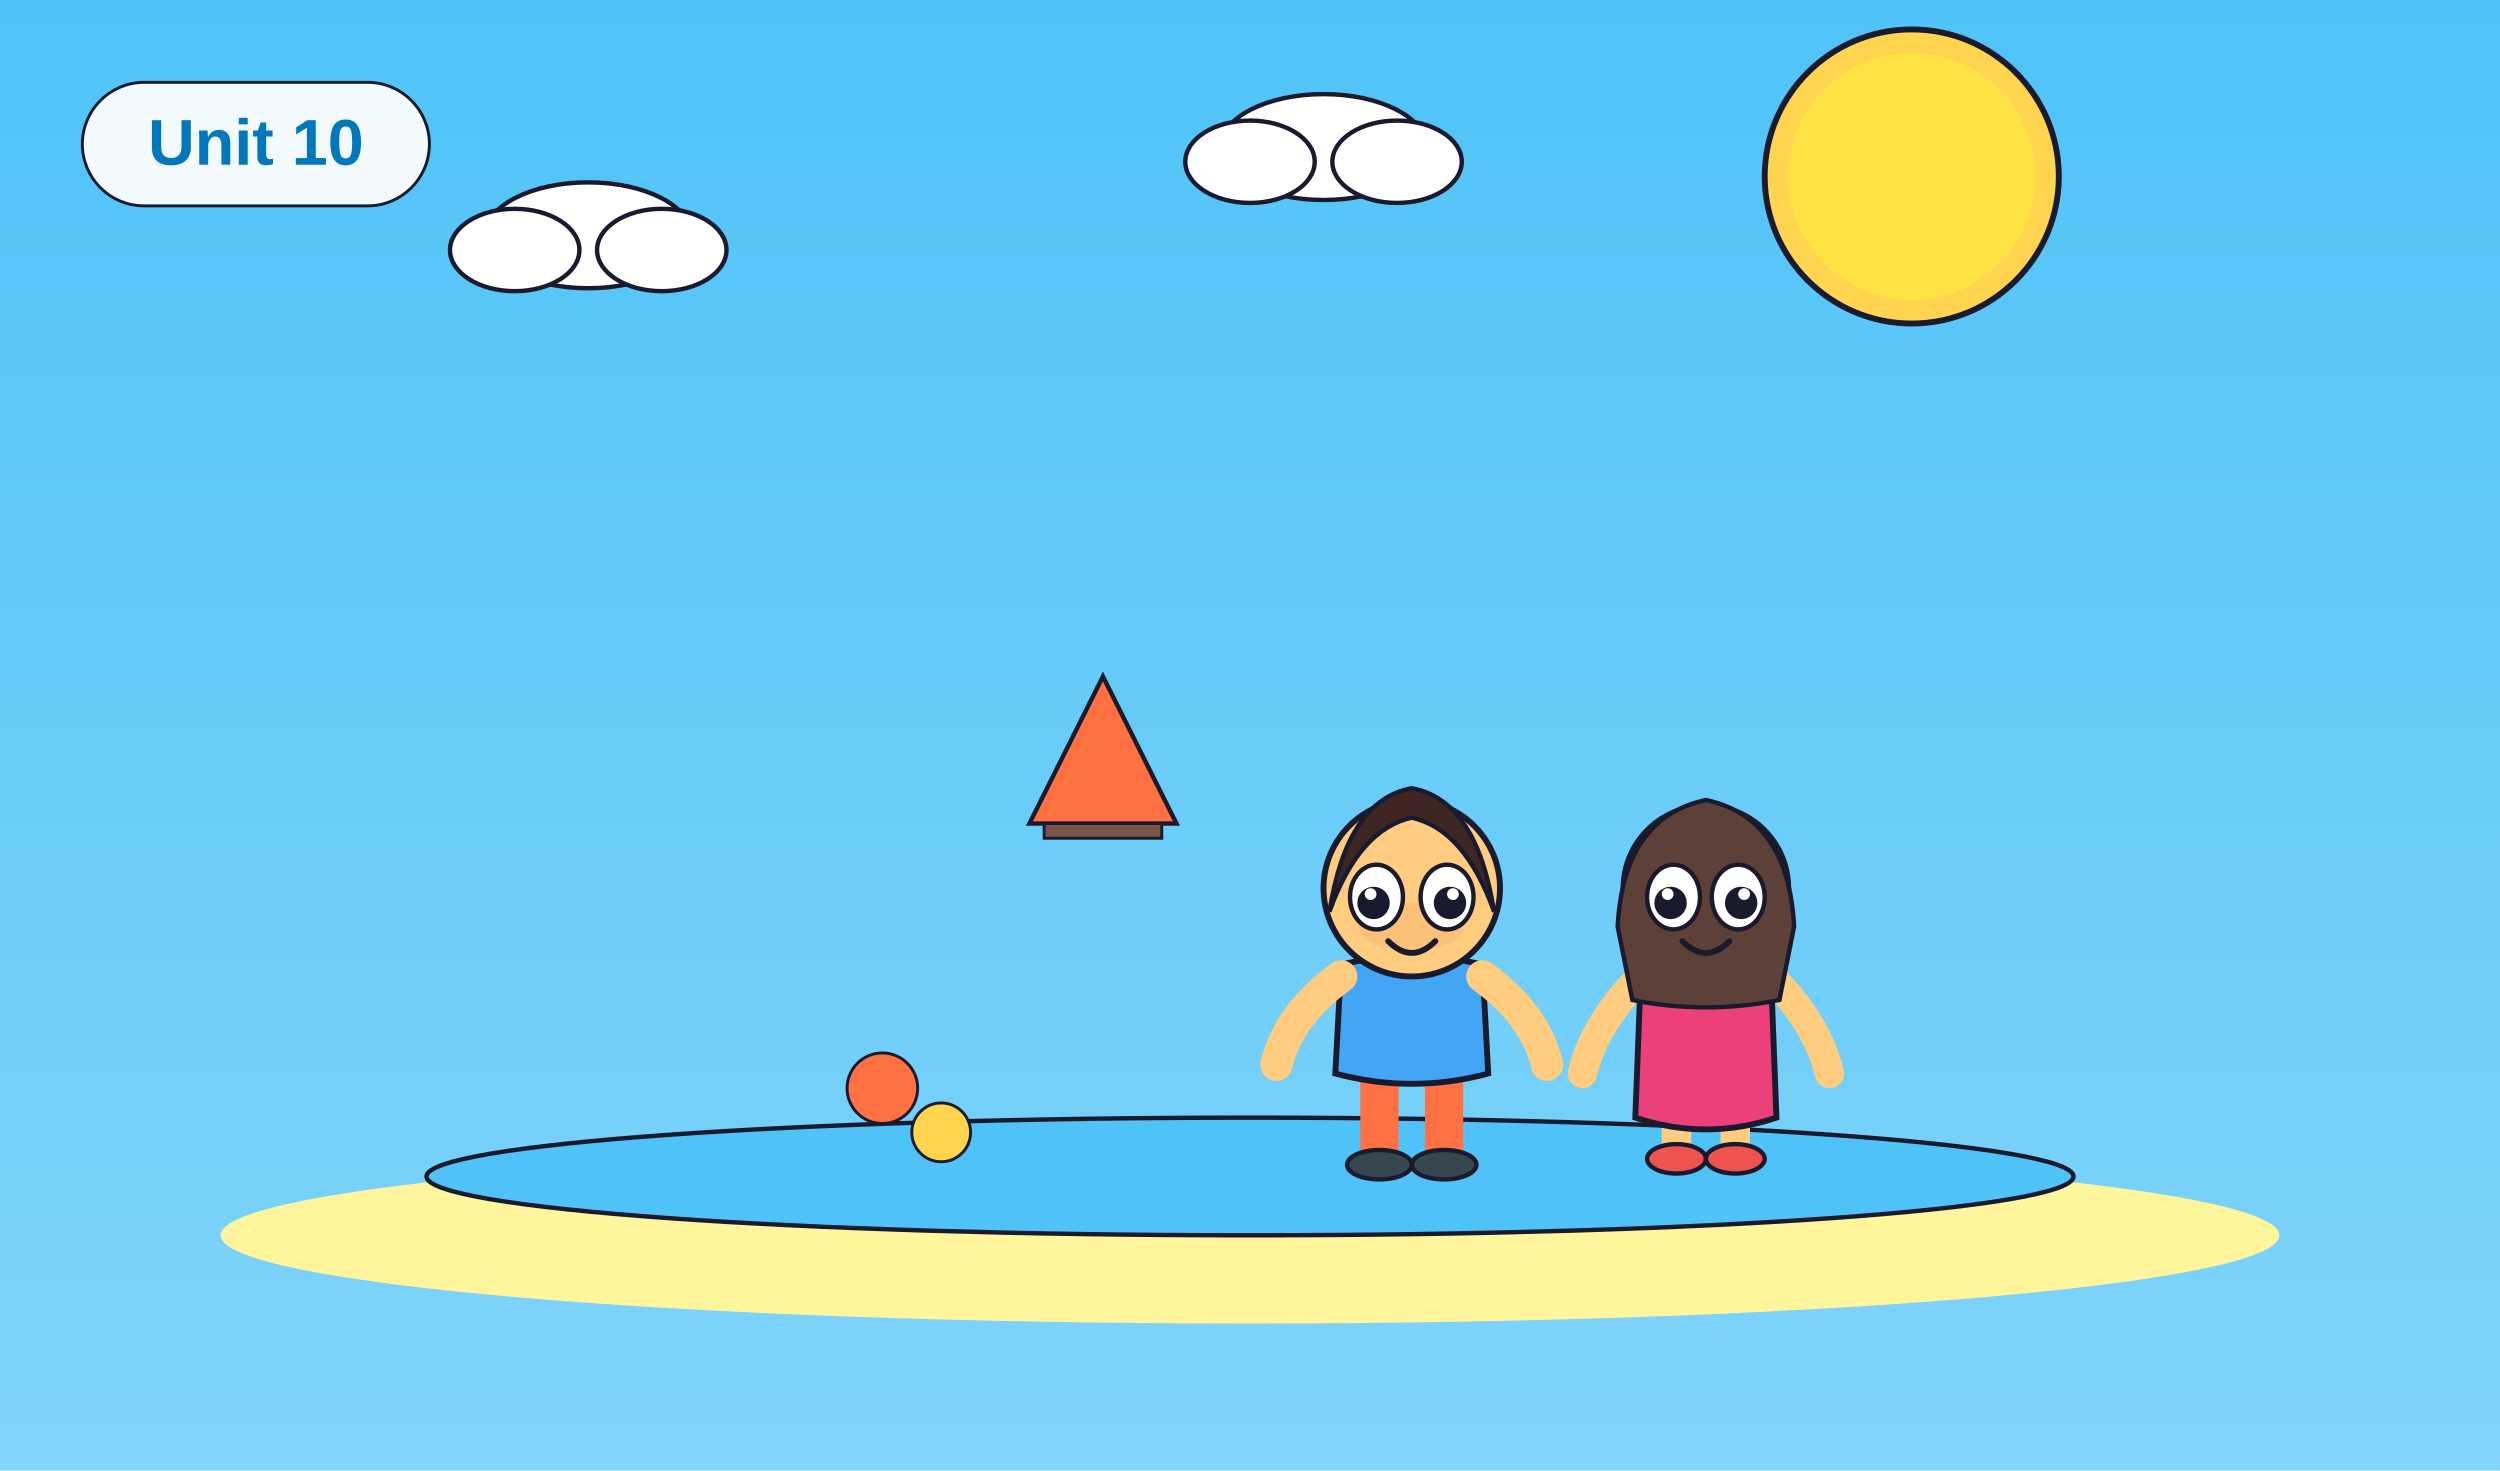
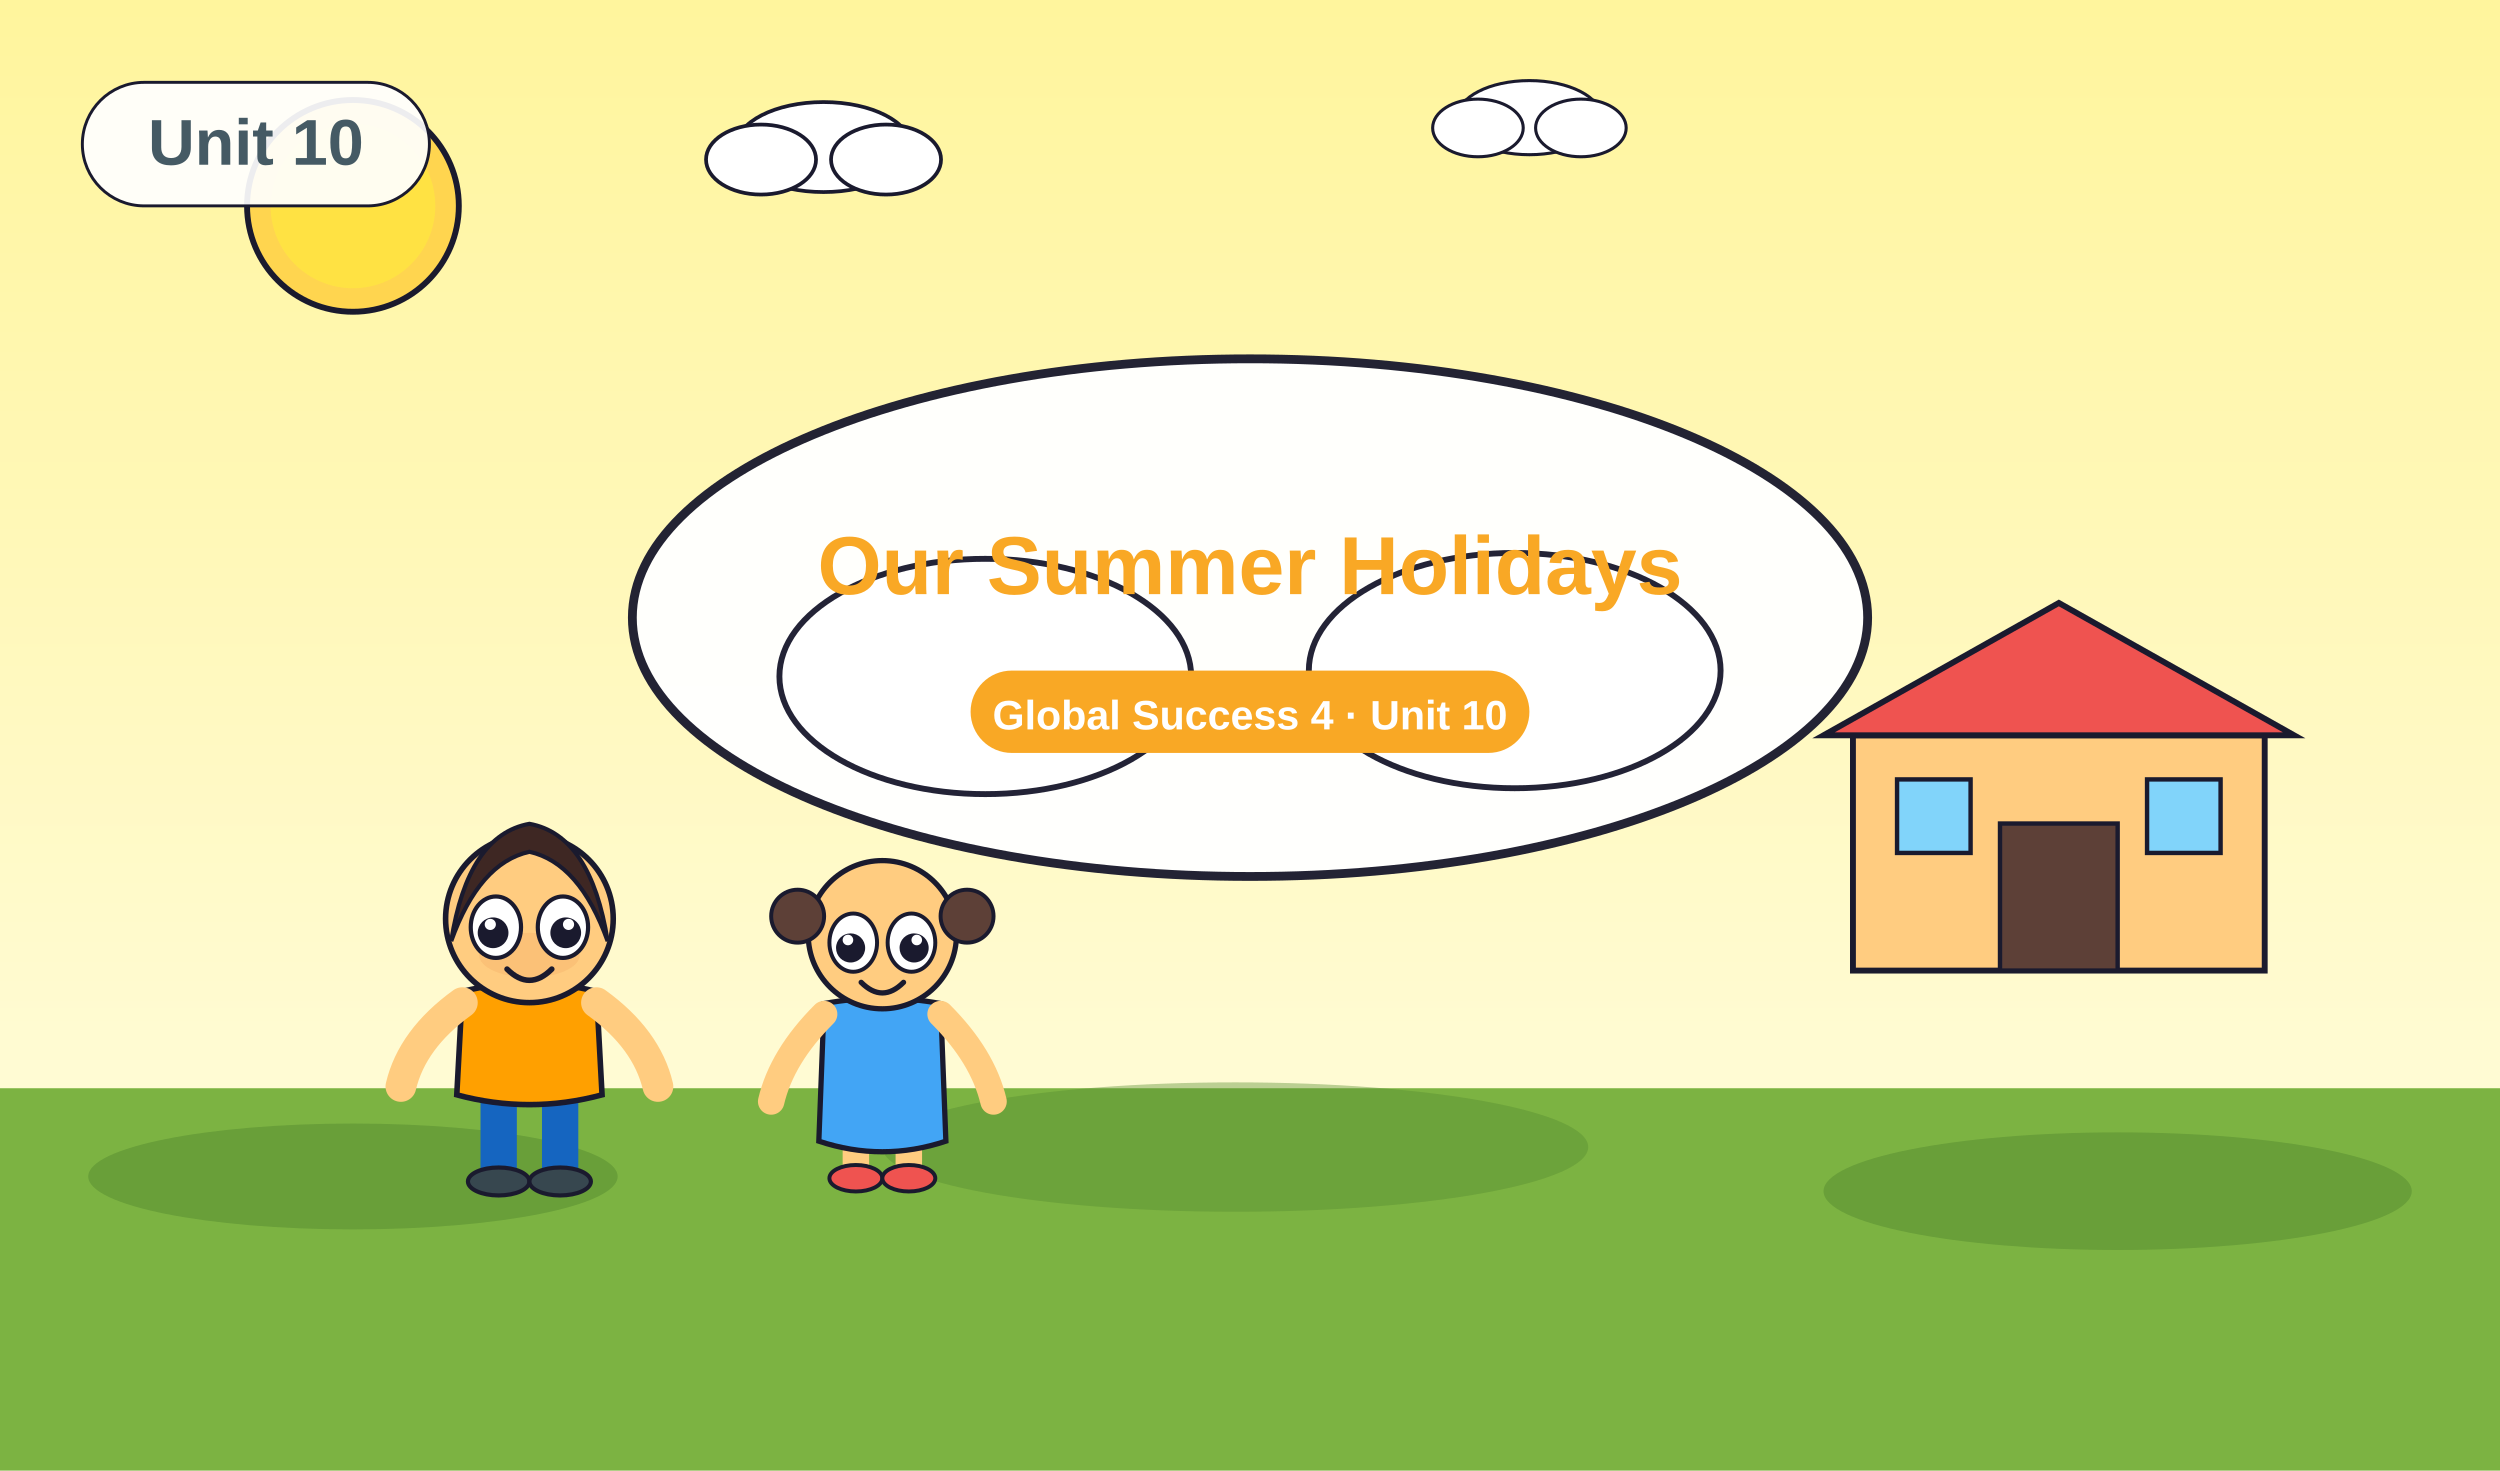
<svg xmlns="http://www.w3.org/2000/svg" viewBox="0 0 850 500" width="850" height="500" role="img" aria-label="Unit 10: Our Summer Holidays">
  <defs>
    <linearGradient id="sky" x1="0" y1="0" x2="0" y2="1">
-       <stop offset="0%" stop-color="#4FC3F7" />
-       <stop offset="100%" stop-color="#81D4FA" />
+       <stop offset="0%" stop-color="#FFF59D" />
+       <stop offset="100%" stop-color="#FFFDE7" />
    </linearGradient>
  </defs>
  <rect width="850" height="500" fill="url(#sky)" />
-   <circle cx="650" cy="60" r="50" fill="#FFD54F" stroke="#1A1A2E" stroke-width="2" />
-   <circle cx="650" cy="60" r="42" fill="#FFEB3B" opacity="0.6" />
-   <g transform="translate(200,80) scale(1)">
+   <circle cx="120" cy="70" r="36" fill="#FFD54F" stroke="#1A1A2E" stroke-width="2" />
+   <circle cx="120" cy="70" r="28" fill="#FFEB3B" opacity="0.6" />
+   <g transform="translate(280,50) scale(0.85)">
    <ellipse cx="0" cy="0" rx="35" ry="18" fill="#FFFFFF" stroke="#1A1A2E" stroke-width="1.5" />
    <ellipse cx="-25" cy="5" rx="22" ry="14" fill="#FFFFFF" stroke="#1A1A2E" stroke-width="1.5" />
    <ellipse cx="25" cy="5" rx="22" ry="14" fill="#FFFFFF" stroke="#1A1A2E" stroke-width="1.5" />
  </g>
-   <g transform="translate(450,50) scale(1)">
+   <g transform="translate(520,40) scale(0.7)">
    <ellipse cx="0" cy="0" rx="35" ry="18" fill="#FFFFFF" stroke="#1A1A2E" stroke-width="1.5" />
    <ellipse cx="-25" cy="5" rx="22" ry="14" fill="#FFFFFF" stroke="#1A1A2E" stroke-width="1.5" />
    <ellipse cx="25" cy="5" rx="22" ry="14" fill="#FFFFFF" stroke="#1A1A2E" stroke-width="1.5" />
  </g>
-   <ellipse cx="425" cy="420" rx="350" ry="30" fill="#FFF59D" />
-   <ellipse cx="425" cy="400" rx="280" ry="20" fill="#4FC3F7" stroke="#1A1A2E" stroke-width="1.5" />
-   <path x="350" y="280" d="M350 280 L375 230 L400 280 Z" fill="#FF7043" stroke="#1A1A2E" stroke-width="1.5" />
-   <rect x="355" y="280" width="40" height="5" fill="#795548" stroke="#1A1A2E" stroke-width="1" />
-   <g transform="translate(480,310) scale(1)">
-     <line x1="-11" y1="52" x2="-11" y2="82" stroke="#FF7043" stroke-width="13" stroke-linecap="round" />
-     <line x1="11" y1="52" x2="11" y2="82" stroke="#FF7043" stroke-width="13" stroke-linecap="round" />
+   <rect y="370" width="850" height="130" fill="#7CB342" />
+   <ellipse cx="120" cy="400" rx="90" ry="18" fill="#558B2F" opacity="0.5" />
+   <ellipse cx="420" cy="390" rx="120" ry="22" fill="#558B2F" opacity="0.4" />
+   <ellipse cx="720" cy="405" rx="100" ry="20" fill="#558B2F" opacity="0.5" />
+   <g transform="translate(700,260)">
+     <rect x="-70" y="-10" width="140" height="80" fill="#FFCC80" stroke="#1A1A2E" stroke-width="2" />
+     <polygon points="-80,-10 0,-55 80,-10" fill="#EF5350" stroke="#1A1A2E" stroke-width="2" />
+     <rect x="-20" y="20" width="40" height="50" fill="#5D4037" stroke="#1A1A2E" stroke-width="1.5" />
+     <rect x="-55" y="5" width="25" height="25" fill="#81D4FA" stroke="#1A1A2E" stroke-width="1.5" />
+     <rect x="30" y="5" width="25" height="25" fill="#81D4FA" stroke="#1A1A2E" stroke-width="1.5" />
+   </g>
+   <g transform="translate(180,320) scale(0.95)">
+     <line x1="-11" y1="52" x2="-11" y2="82" stroke="#1565C0" stroke-width="13" stroke-linecap="round" />
+     <line x1="11" y1="52" x2="11" y2="82" stroke="#1565C0" stroke-width="13" stroke-linecap="round" />
    <ellipse cx="-11" cy="86" rx="11" ry="5" fill="#37474F" stroke="#1A1A2E" stroke-width="1.5" />
    <ellipse cx="11" cy="86" rx="11" ry="5" fill="#37474F" stroke="#1A1A2E" stroke-width="1.5" />
-     <path d="M-24 18 Q0 12 24 18 L26 55 Q0 62 -26 55 Z" fill="#42A5F5" stroke="#1A1A2E" stroke-width="2" />
+     <path d="M-24 18 Q0 12 24 18 L26 55 Q0 62 -26 55 Z" fill="#FFA000" stroke="#1A1A2E" stroke-width="2" />
    <path d="M-24 22 Q-42 35 -46 52" fill="none" stroke="#FFCC80" stroke-width="11" stroke-linecap="round" />
    <path d="M24 22 Q42 35 46 52" fill="none" stroke="#FFCC80" stroke-width="11" stroke-linecap="round" />
    <circle cx="0" cy="-8" r="30" fill="#FFCC80" stroke="#1A1A2E" stroke-width="2" />
    <ellipse cx="0" cy="5" rx="18" ry="8" fill="#F0A860" opacity="0.3" />
    <path d="M-28 0 Q-22 -38 0 -42 Q22 -38 28 0 Q18 -28 0 -32 Q-18 -28 -28 0" fill="#3E2723" stroke="#1A1A2E" stroke-width="1.5" />
    <ellipse cx="-12" cy="-5" rx="9" ry="11" fill="#FFFFFF" stroke="#1A1A2E" stroke-width="1.5" />
    <circle cx="-13" cy="-3" r="5.5" fill="#1A1A2E" />
    <circle cx="-14" cy="-6" r="2" fill="#FFFFFF" />
    <ellipse cx="12" cy="-5" rx="9" ry="11" fill="#FFFFFF" stroke="#1A1A2E" stroke-width="1.5" />
    <circle cx="13" cy="-3" r="5.5" fill="#1A1A2E" />
    <circle cx="14" cy="-6" r="2" fill="#FFFFFF" />
    <path d="M-8 10 Q0 18 8 10" fill="none" stroke="#1A1A2E" stroke-width="2" stroke-linecap="round" />
  </g>
-   <g transform="translate(580,310) scale(1)">
+   <g transform="translate(300,325) scale(0.9)">
    <line x1="-10" y1="52" x2="-10" y2="80" stroke="#FFCC80" stroke-width="10" stroke-linecap="round" />
    <line x1="10" y1="52" x2="10" y2="80" stroke="#FFCC80" stroke-width="10" stroke-linecap="round" />
    <ellipse cx="-10" cy="84" rx="10" ry="5" fill="#EF5350" stroke="#1A1A2E" stroke-width="1.5" />
    <ellipse cx="10" cy="84" rx="10" ry="5" fill="#EF5350" stroke="#1A1A2E" stroke-width="1.5" />
-     <path d="M-22 18 Q0 14 22 18 L24 70 Q0 78 -24 70 Z" fill="#EC407A" stroke="#1A1A2E" stroke-width="2" />
+     <path d="M-22 18 Q0 14 22 18 L24 70 Q0 78 -24 70 Z" fill="#42A5F5" stroke="#1A1A2E" stroke-width="2" />
    <path d="M-22 22 Q-38 38 -42 55" fill="none" stroke="#FFCC80" stroke-width="10" stroke-linecap="round" />
    <path d="M22 22 Q38 38 42 55" fill="none" stroke="#FFCC80" stroke-width="10" stroke-linecap="round" />
    <circle cx="0" cy="-8" r="28" fill="#FFCC80" stroke="#1A1A2E" stroke-width="2" />
-     <path d="M-30 5 Q-28 -32 0 -38 Q28 -32 30 5 L25 30 Q0 35 -25 30 Z" fill="#5D4037" stroke="#1A1A2E" stroke-width="1.5" />
+     <circle cx="-32" cy="-15" r="10" fill="#5D4037" stroke="#1A1A2E" stroke-width="1.5" />
+     <circle cx="32" cy="-15" r="10" fill="#5D4037" stroke="#1A1A2E" stroke-width="1.5" />
    <ellipse cx="-11" cy="-5" rx="9" ry="11" fill="#FFFFFF" stroke="#1A1A2E" stroke-width="1.5" />
    <circle cx="-12" cy="-3" r="5.5" fill="#1A1A2E" />
    <circle cx="-13" cy="-6" r="2" fill="#FFFFFF" />
    <ellipse cx="11" cy="-5" rx="9" ry="11" fill="#FFFFFF" stroke="#1A1A2E" stroke-width="1.5" />
    <circle cx="12" cy="-3" r="5.5" fill="#1A1A2E" />
    <circle cx="13" cy="-6" r="2" fill="#FFFFFF" />
    <path d="M-8 10 Q0 18 8 10" fill="none" stroke="#1A1A2E" stroke-width="2" stroke-linecap="round" />
  </g>
-   <circle cx="300" cy="370" r="12" fill="#FF7043" stroke="#1A1A2E" stroke-width="1" />
-   <circle cx="320" cy="385" r="10" fill="#FFD54F" stroke="#1A1A2E" stroke-width="1" />
+   <g transform="translate(425,210)">
+     <ellipse cx="0" cy="0" rx="210" ry="88" fill="#FFFFFF" stroke="#1A1A2E" stroke-width="3" opacity="0.96" />
+     <ellipse cx="-90" cy="20" rx="70" ry="40" fill="#FFFFFF" stroke="#1A1A2E" stroke-width="2" opacity="0.96" />
+     <ellipse cx="90" cy="18" rx="70" ry="40" fill="#FFFFFF" stroke="#1A1A2E" stroke-width="2" opacity="0.96" />
+     <text x="0" y="-8" text-anchor="middle" font-family="Arial Rounded MT Bold,Arial,Helvetica,sans-serif" font-size="28" font-weight="700" fill="#F9A825">Our Summer Holidays</text>
+     <rect x="-95" y="18" width="190" height="28" rx="14" fill="#F9A825" />
+     <text x="0" y="38" text-anchor="middle" font-family="Arial,Helvetica,sans-serif" font-size="14" font-weight="700" fill="#FFFFFF">Global Success 4 · Unit 10</text>
+   </g>
  <rect x="28" y="28" width="118" height="42" rx="21" fill="rgba(255,255,255,0.92)" stroke="#1A1A2E" stroke-width="1" />
-   <text x="87" y="56" text-anchor="middle" font-family="Arial,Helvetica,sans-serif" font-size="22" font-weight="700" fill="#0277BD">Unit 10</text>
+   <text x="87" y="56" text-anchor="middle" font-family="Arial,Helvetica,sans-serif" font-size="22" font-weight="700" fill="#455A64">Unit 10</text>
</svg>
